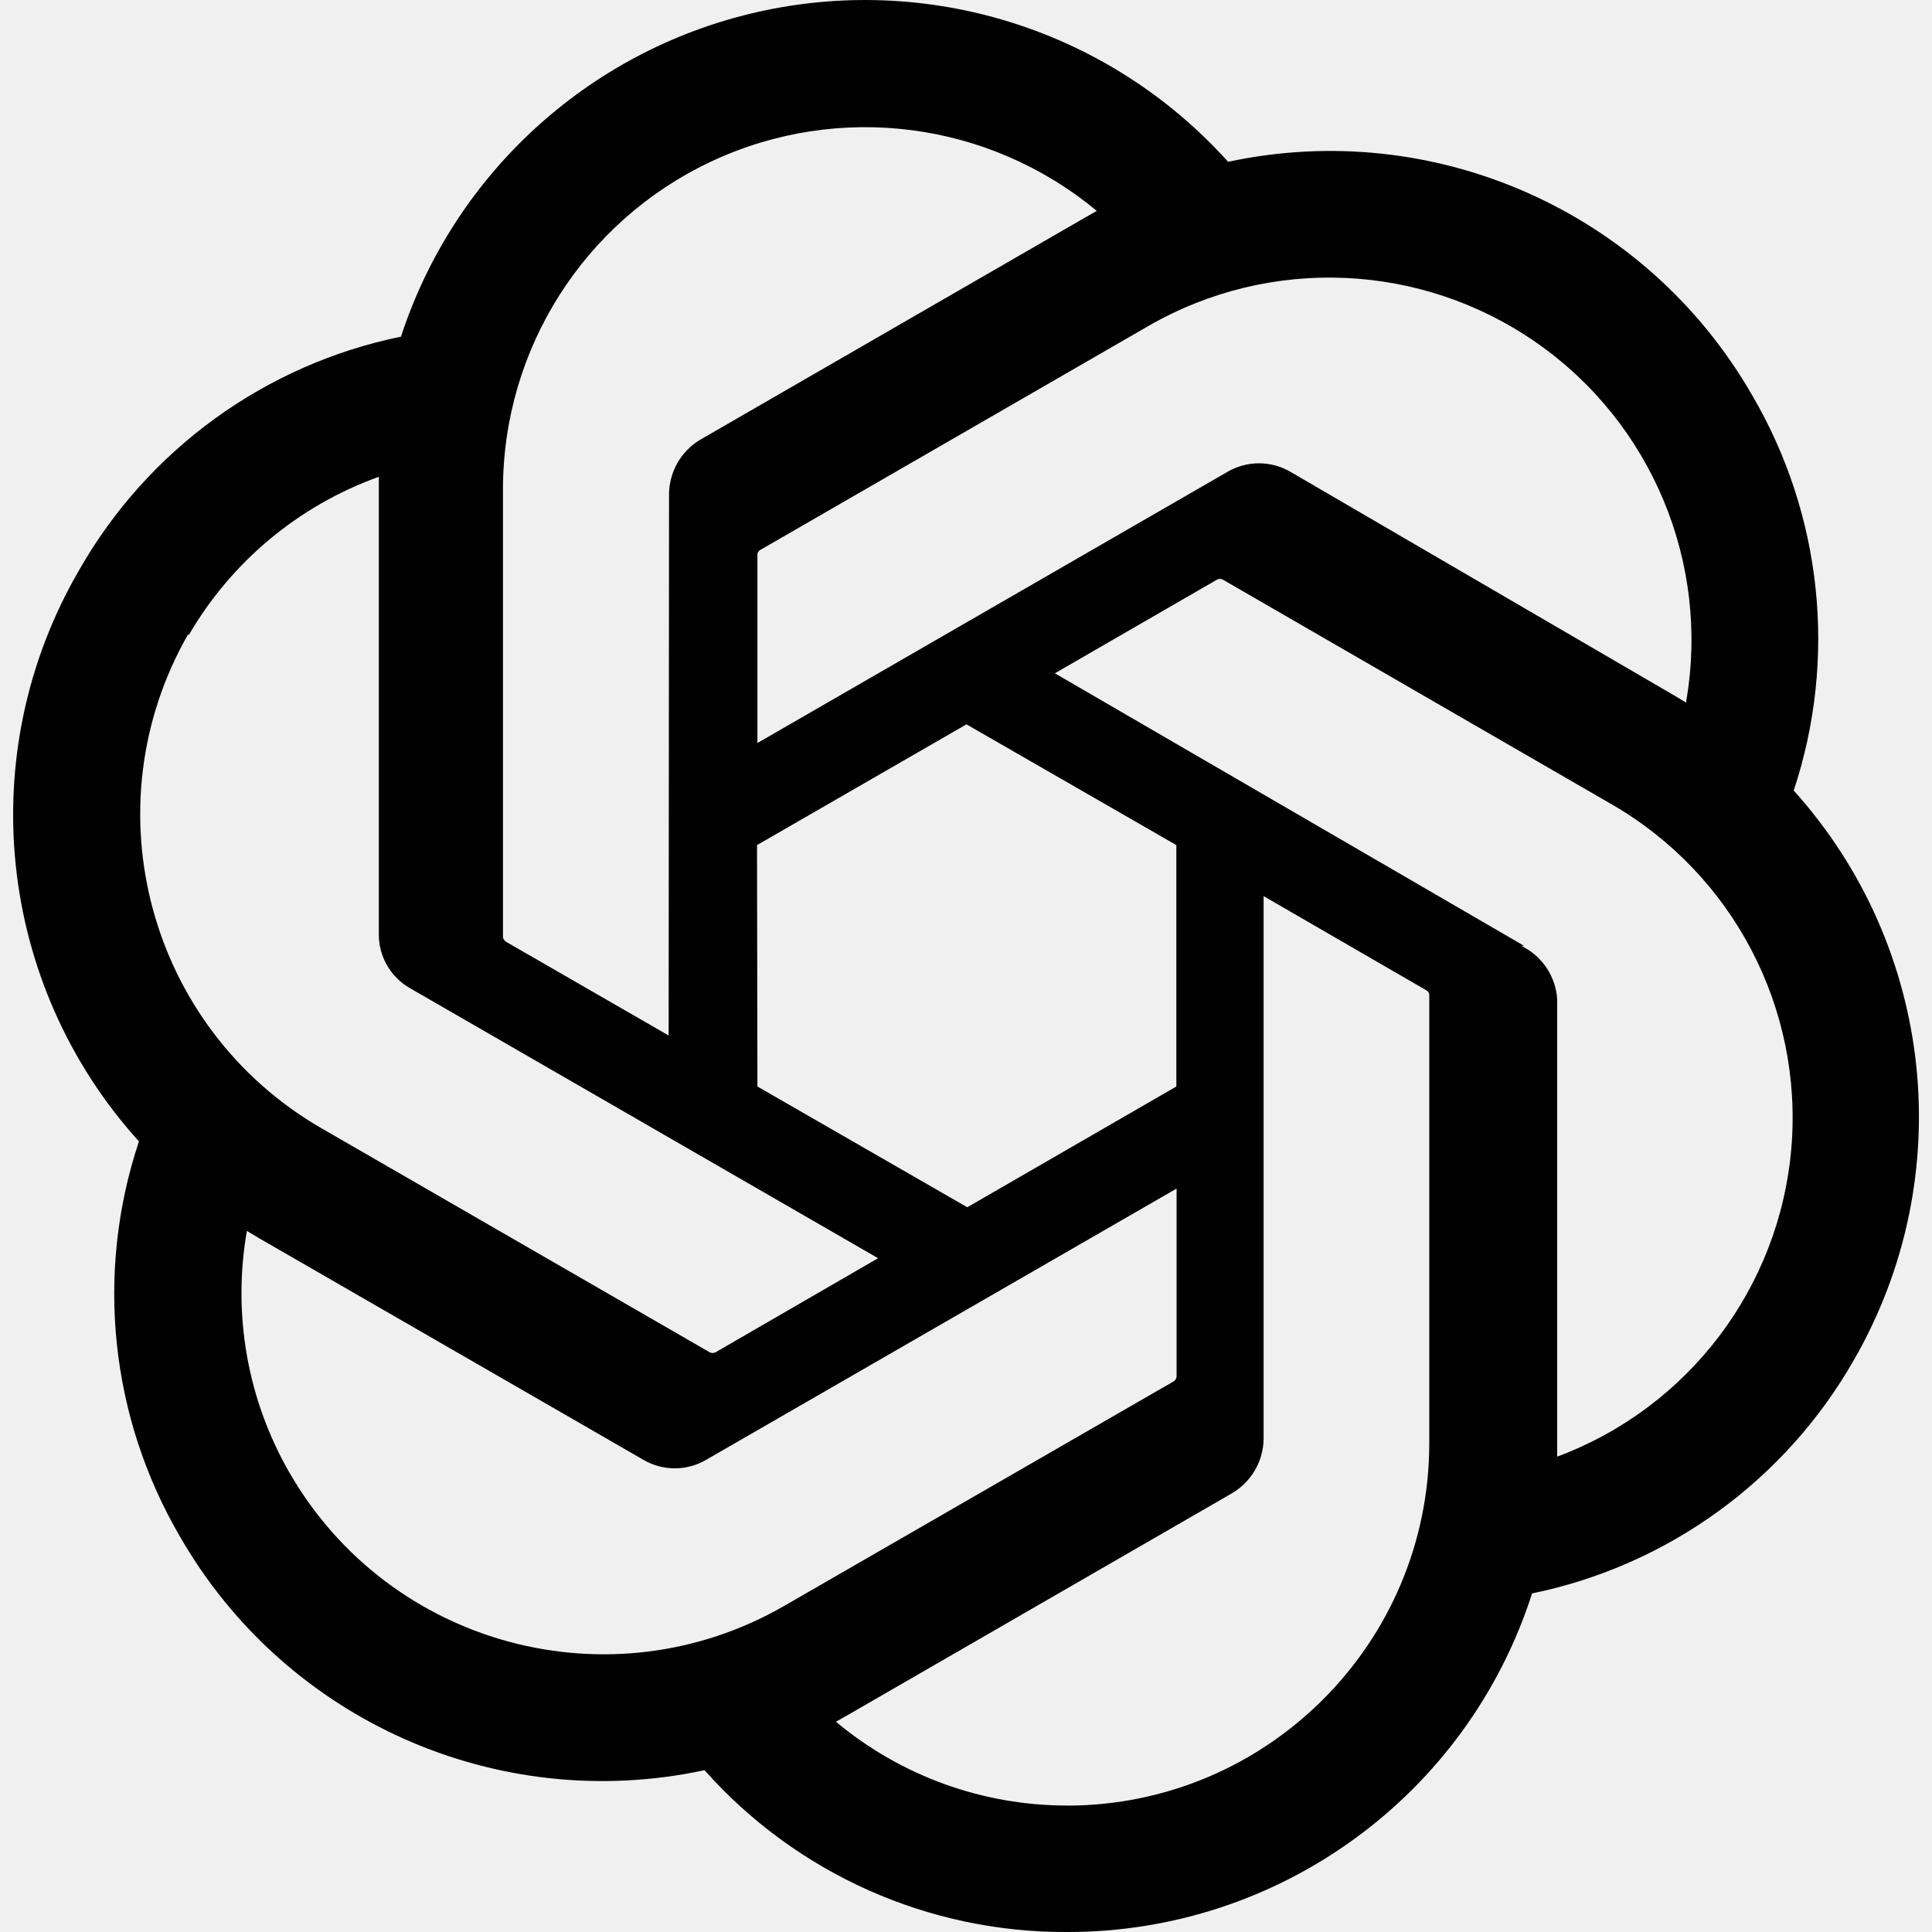
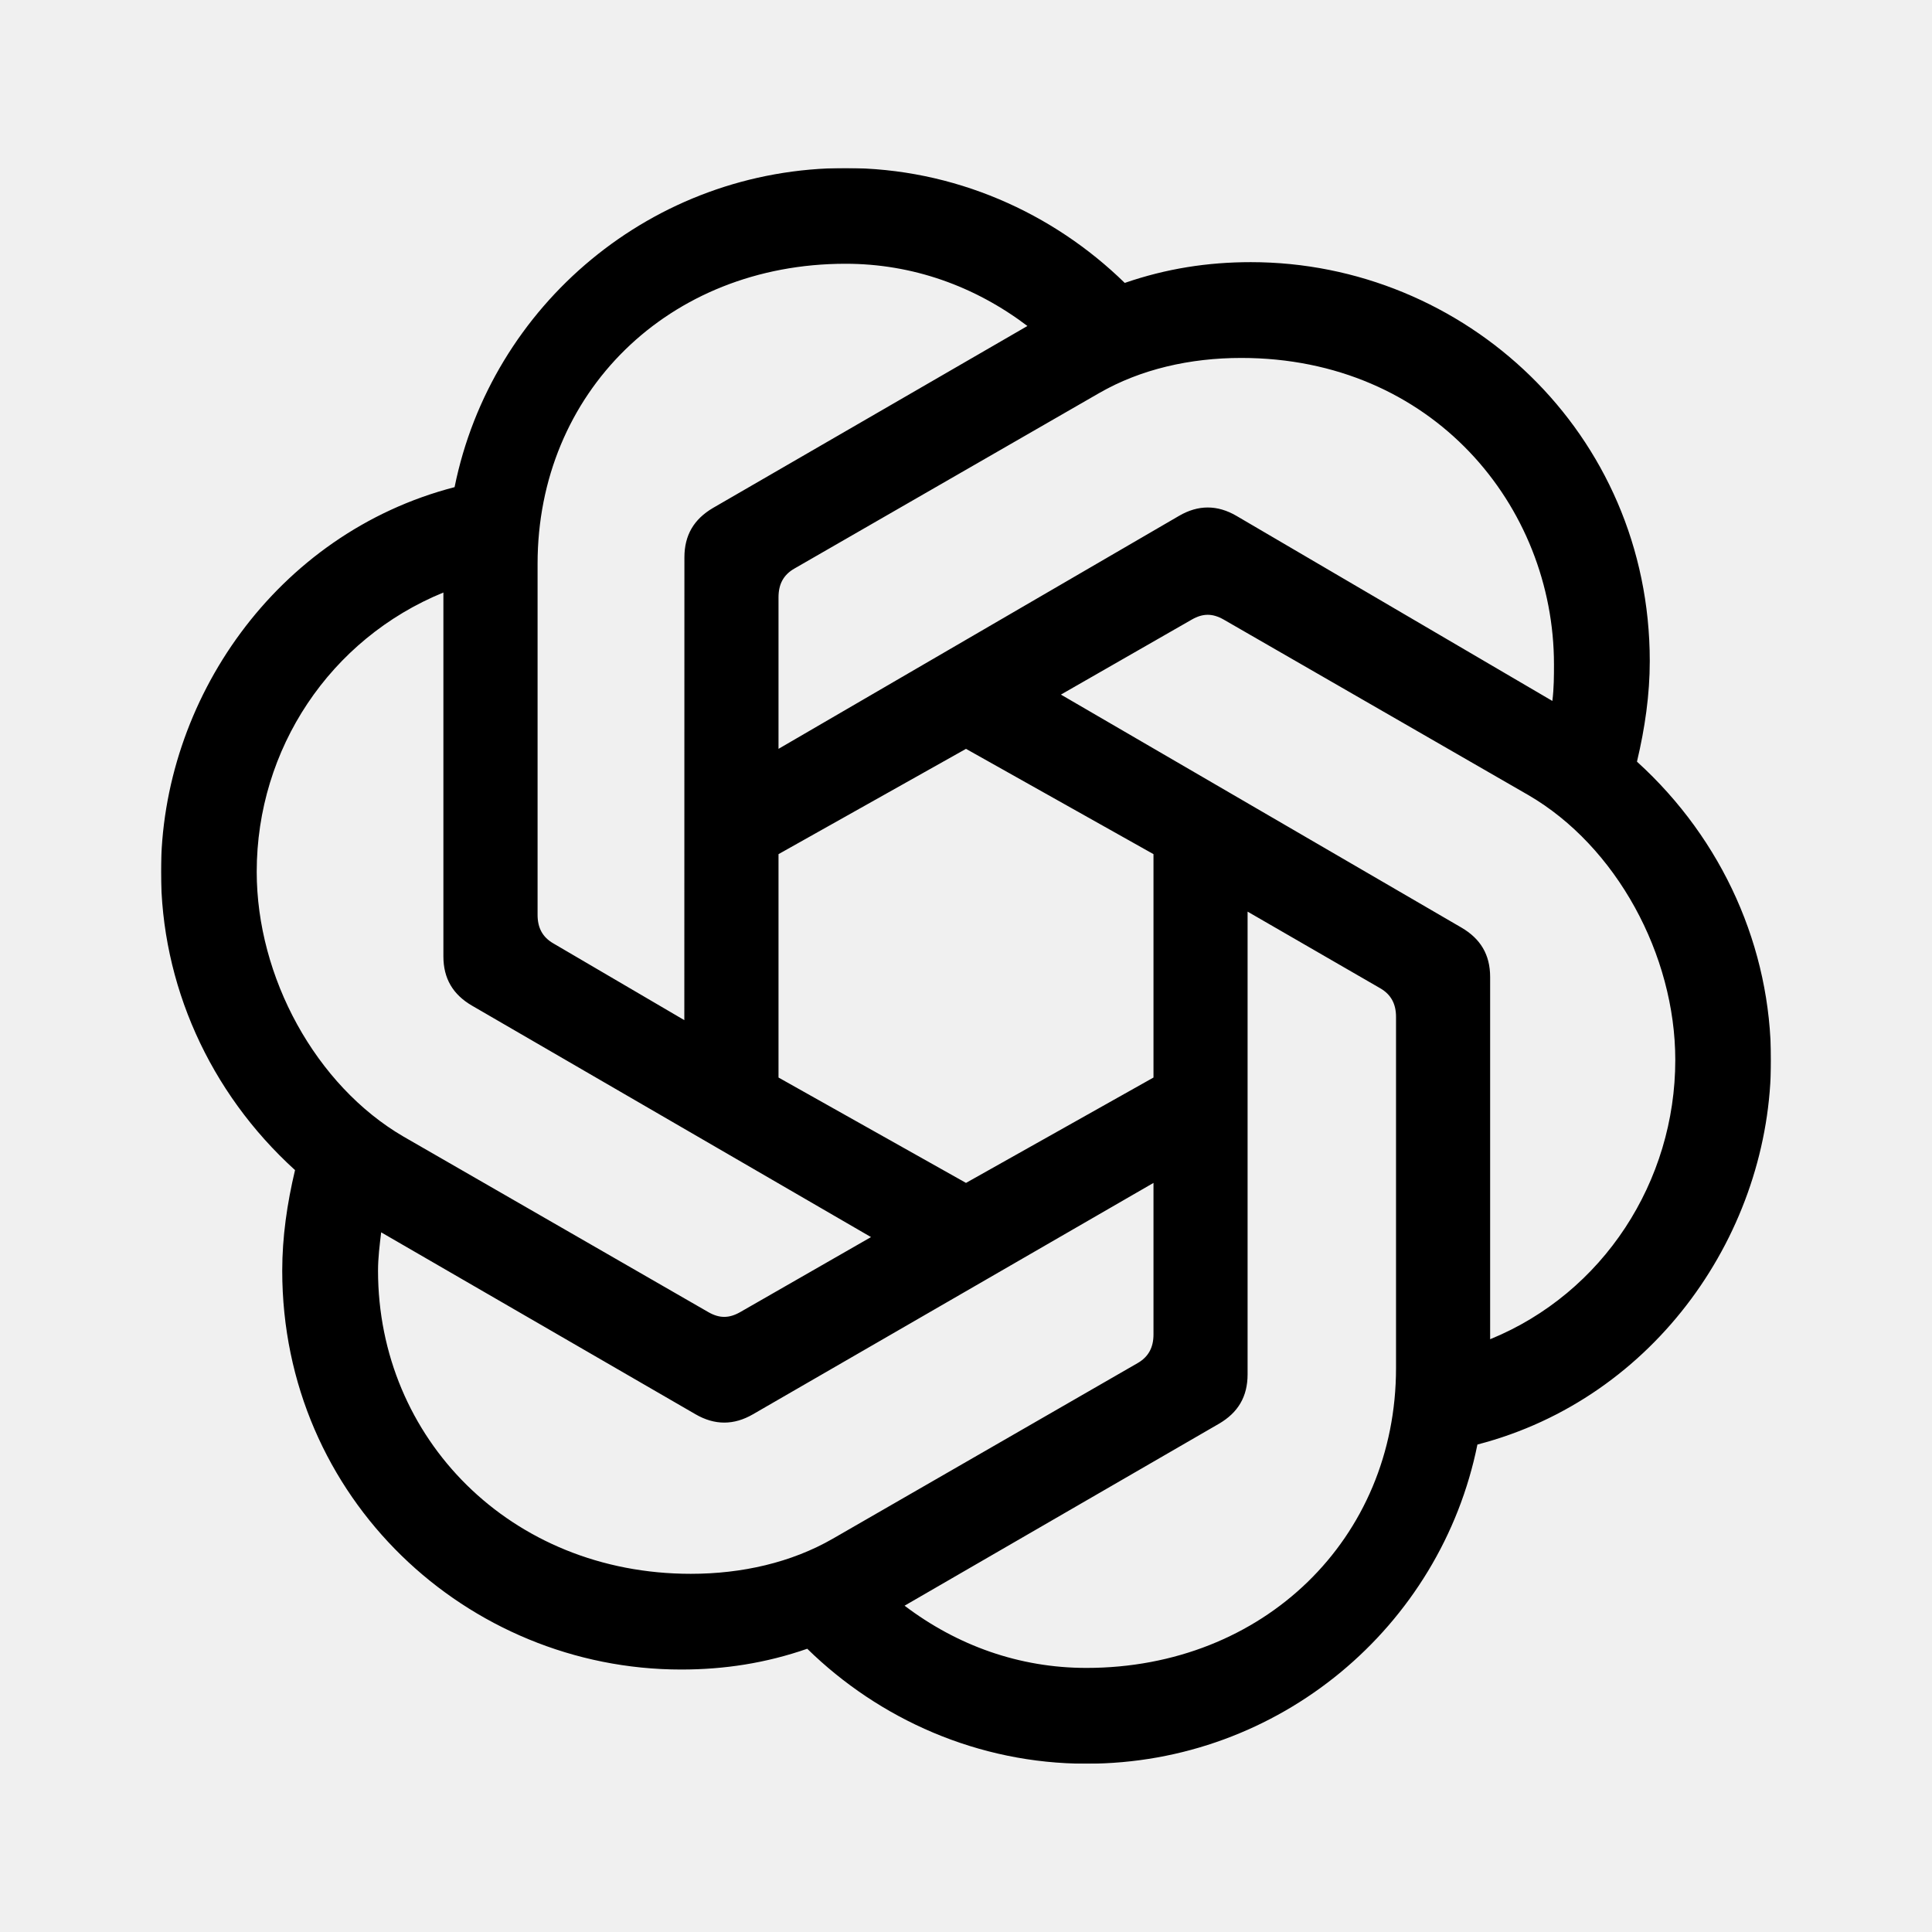
- <svg xmlns="http://www.w3.org/2000/svg" width="24" height="24" viewBox="0 0 24 24" fill="currentColor" aria-hidden="true">
-   <path d="M22.282 9.821a5.985 5.985 0 0 0-.516-4.911 6.046 6.046 0 0 0-6.51-2.9A6.065 6.065 0 0 0 4.981 4.182a5.985 5.985 0 0 0-3.998 2.9 6.047 6.047 0 0 0 .743 7.097 5.98 5.98 0 0 0 .511 4.911 6.051 6.051 0 0 0 6.515 2.9A5.985 5.985 0 0 0 13.26 24a6.056 6.056 0 0 0 5.772-4.206 5.989 5.989 0 0 0 3.998-2.9 6.056 6.056 0 0 0-.747-7.073zm-9.022 12.608a4.476 4.476 0 0 1-2.876-1.041l.142-.08 4.778-2.758a.795.795 0 0 0 .393-.681v-6.737l2.02 1.169a.071.071 0 0 1 .038.052v5.583a4.504 4.504 0 0 1-4.495 4.494zM3.602 18.305a4.471 4.471 0 0 1-.535-3.014l.142.085 4.783 2.758a.771.771 0 0 0 .781 0l5.843-3.369v2.332a.08.08 0 0 1-.033.061L9.74 19.95a4.499 4.499 0 0 1-6.138-1.646zM2.341 7.896a4.485 4.485 0 0 1 2.365-1.973V11.6a.766.766 0 0 0 .388.676l5.814 3.354-2.02 1.169a.076.076 0 0 1-.071 0l-4.83-2.787A4.504 4.504 0 0 1 2.341 7.872zm16.596 3.856L13.104 8.364 15.119 7.2a.076.076 0 0 1 .071 0l4.83 2.791a4.494 4.494 0 0 1-.676 8.104v-5.677a.79.79 0 0 0-.452-.671zm2.011-3.023l-.142-.085-4.774-2.782a.776.776 0 0 0-.785 0L9.409 9.23V6.897a.066.066 0 0 1 .028-.061l4.83-2.787a4.499 4.499 0 0 1 6.68 4.66zM8.306 12.863l-2.02-1.164a.08.08 0 0 1-.038-.057V6.074a4.499 4.499 0 0 1 7.376-3.454l-.142.081L8.704 5.459a.795.795 0 0 0-.393.681zm1.098-2.365 2.602-1.5 2.607 1.5v2.999l-2.597 1.5-2.607-1.5z" />
+ <svg xmlns="http://www.w3.org/2000/svg" width="24" height="24" viewBox="0 0 24 24" fill="none">
+   <g transform="translate(0 0.0875) scale(1)">
+     <mask id="mask0_741_12" style="mask-type:luminance" maskUnits="userSpaceOnUse" x="0" y="0" width="24" height="24">
+       <path d="M23.987 0.003H0.02V23.97H23.987V0.003Z" fill="white" />
+     </mask>
+     <g mask="url(#mask0_741_12)">
+       <mask id="mask1_741_12" style="mask-type:luminance" maskUnits="userSpaceOnUse" x="2" y="2" width="20" height="20">
+         <path d="M22 2H2V21.822H22V2Z" fill="white" />
+       </mask>
+       <g mask="url(#mask1_741_12)">
+         <path d="M9.671 9.215V7.332C9.671 7.173 9.73 7.054 9.869 6.975L13.655 4.795C14.171 4.498 14.785 4.359 15.419 4.359C17.798 4.359 19.304 6.202 19.304 8.165C19.304 8.303 19.304 8.462 19.284 8.62L15.36 6.321C15.122 6.182 14.884 6.182 14.646 6.321L9.671 9.215ZM18.511 16.549V12.049C18.511 11.772 18.392 11.574 18.154 11.435L13.179 8.541L14.805 7.609C14.943 7.53 15.062 7.53 15.201 7.609L18.987 9.79C20.077 10.424 20.811 11.772 20.811 13.08C20.811 14.586 19.919 15.974 18.511 16.549ZM8.501 12.585L6.876 11.633C6.737 11.554 6.678 11.435 6.678 11.277V6.916C6.678 4.795 8.303 3.189 10.504 3.189C11.336 3.189 12.109 3.467 12.763 3.962L8.858 6.222C8.621 6.361 8.502 6.559 8.502 6.837L8.501 12.585ZM12 14.607L9.671 13.298V10.523L12 9.215L14.329 10.523V13.298L12 14.607ZM13.496 20.632C12.664 20.632 11.891 20.355 11.237 19.859L15.142 17.599C15.379 17.461 15.498 17.263 15.498 16.985V11.237L17.144 12.188C17.282 12.267 17.342 12.386 17.342 12.545V16.906C17.342 19.026 15.697 20.632 13.496 20.632ZM8.799 16.212L5.013 14.032C3.922 13.397 3.189 12.05 3.189 10.742C3.189 9.215 4.101 7.848 5.508 7.273V11.792C5.508 12.069 5.627 12.268 5.865 12.406L10.82 15.28L9.195 16.212C9.056 16.291 8.937 16.291 8.799 16.212ZM8.581 19.463C6.341 19.463 4.696 17.778 4.696 15.697C4.696 15.538 4.716 15.38 4.735 15.221L8.64 17.481C8.878 17.619 9.116 17.619 9.354 17.481L14.329 14.607V16.49C14.329 16.648 14.269 16.767 14.131 16.846L10.345 19.027C9.829 19.324 9.215 19.463 8.581 19.463ZM13.496 21.822C15.895 21.822 17.897 20.117 18.353 17.857C20.573 17.282 22 15.201 22 13.08C22 11.693 21.405 10.345 20.335 9.374C20.434 8.957 20.494 8.541 20.494 8.125C20.494 5.29 18.194 3.169 15.538 3.169C15.003 3.169 14.488 3.249 13.972 3.427C13.08 2.555 11.851 2 10.504 2C8.105 2 6.103 3.705 5.647 5.964C3.427 6.539 2 8.62 2 10.741C2 12.129 2.595 13.477 3.665 14.448C3.566 14.864 3.506 15.28 3.506 15.697C3.506 18.531 5.806 20.652 8.462 20.652C8.997 20.652 9.512 20.573 10.028 20.394C10.92 21.267 12.149 21.822 13.496 21.822Z" fill="black" />
+       </g>
+     </g>
+   </g>
</svg>
